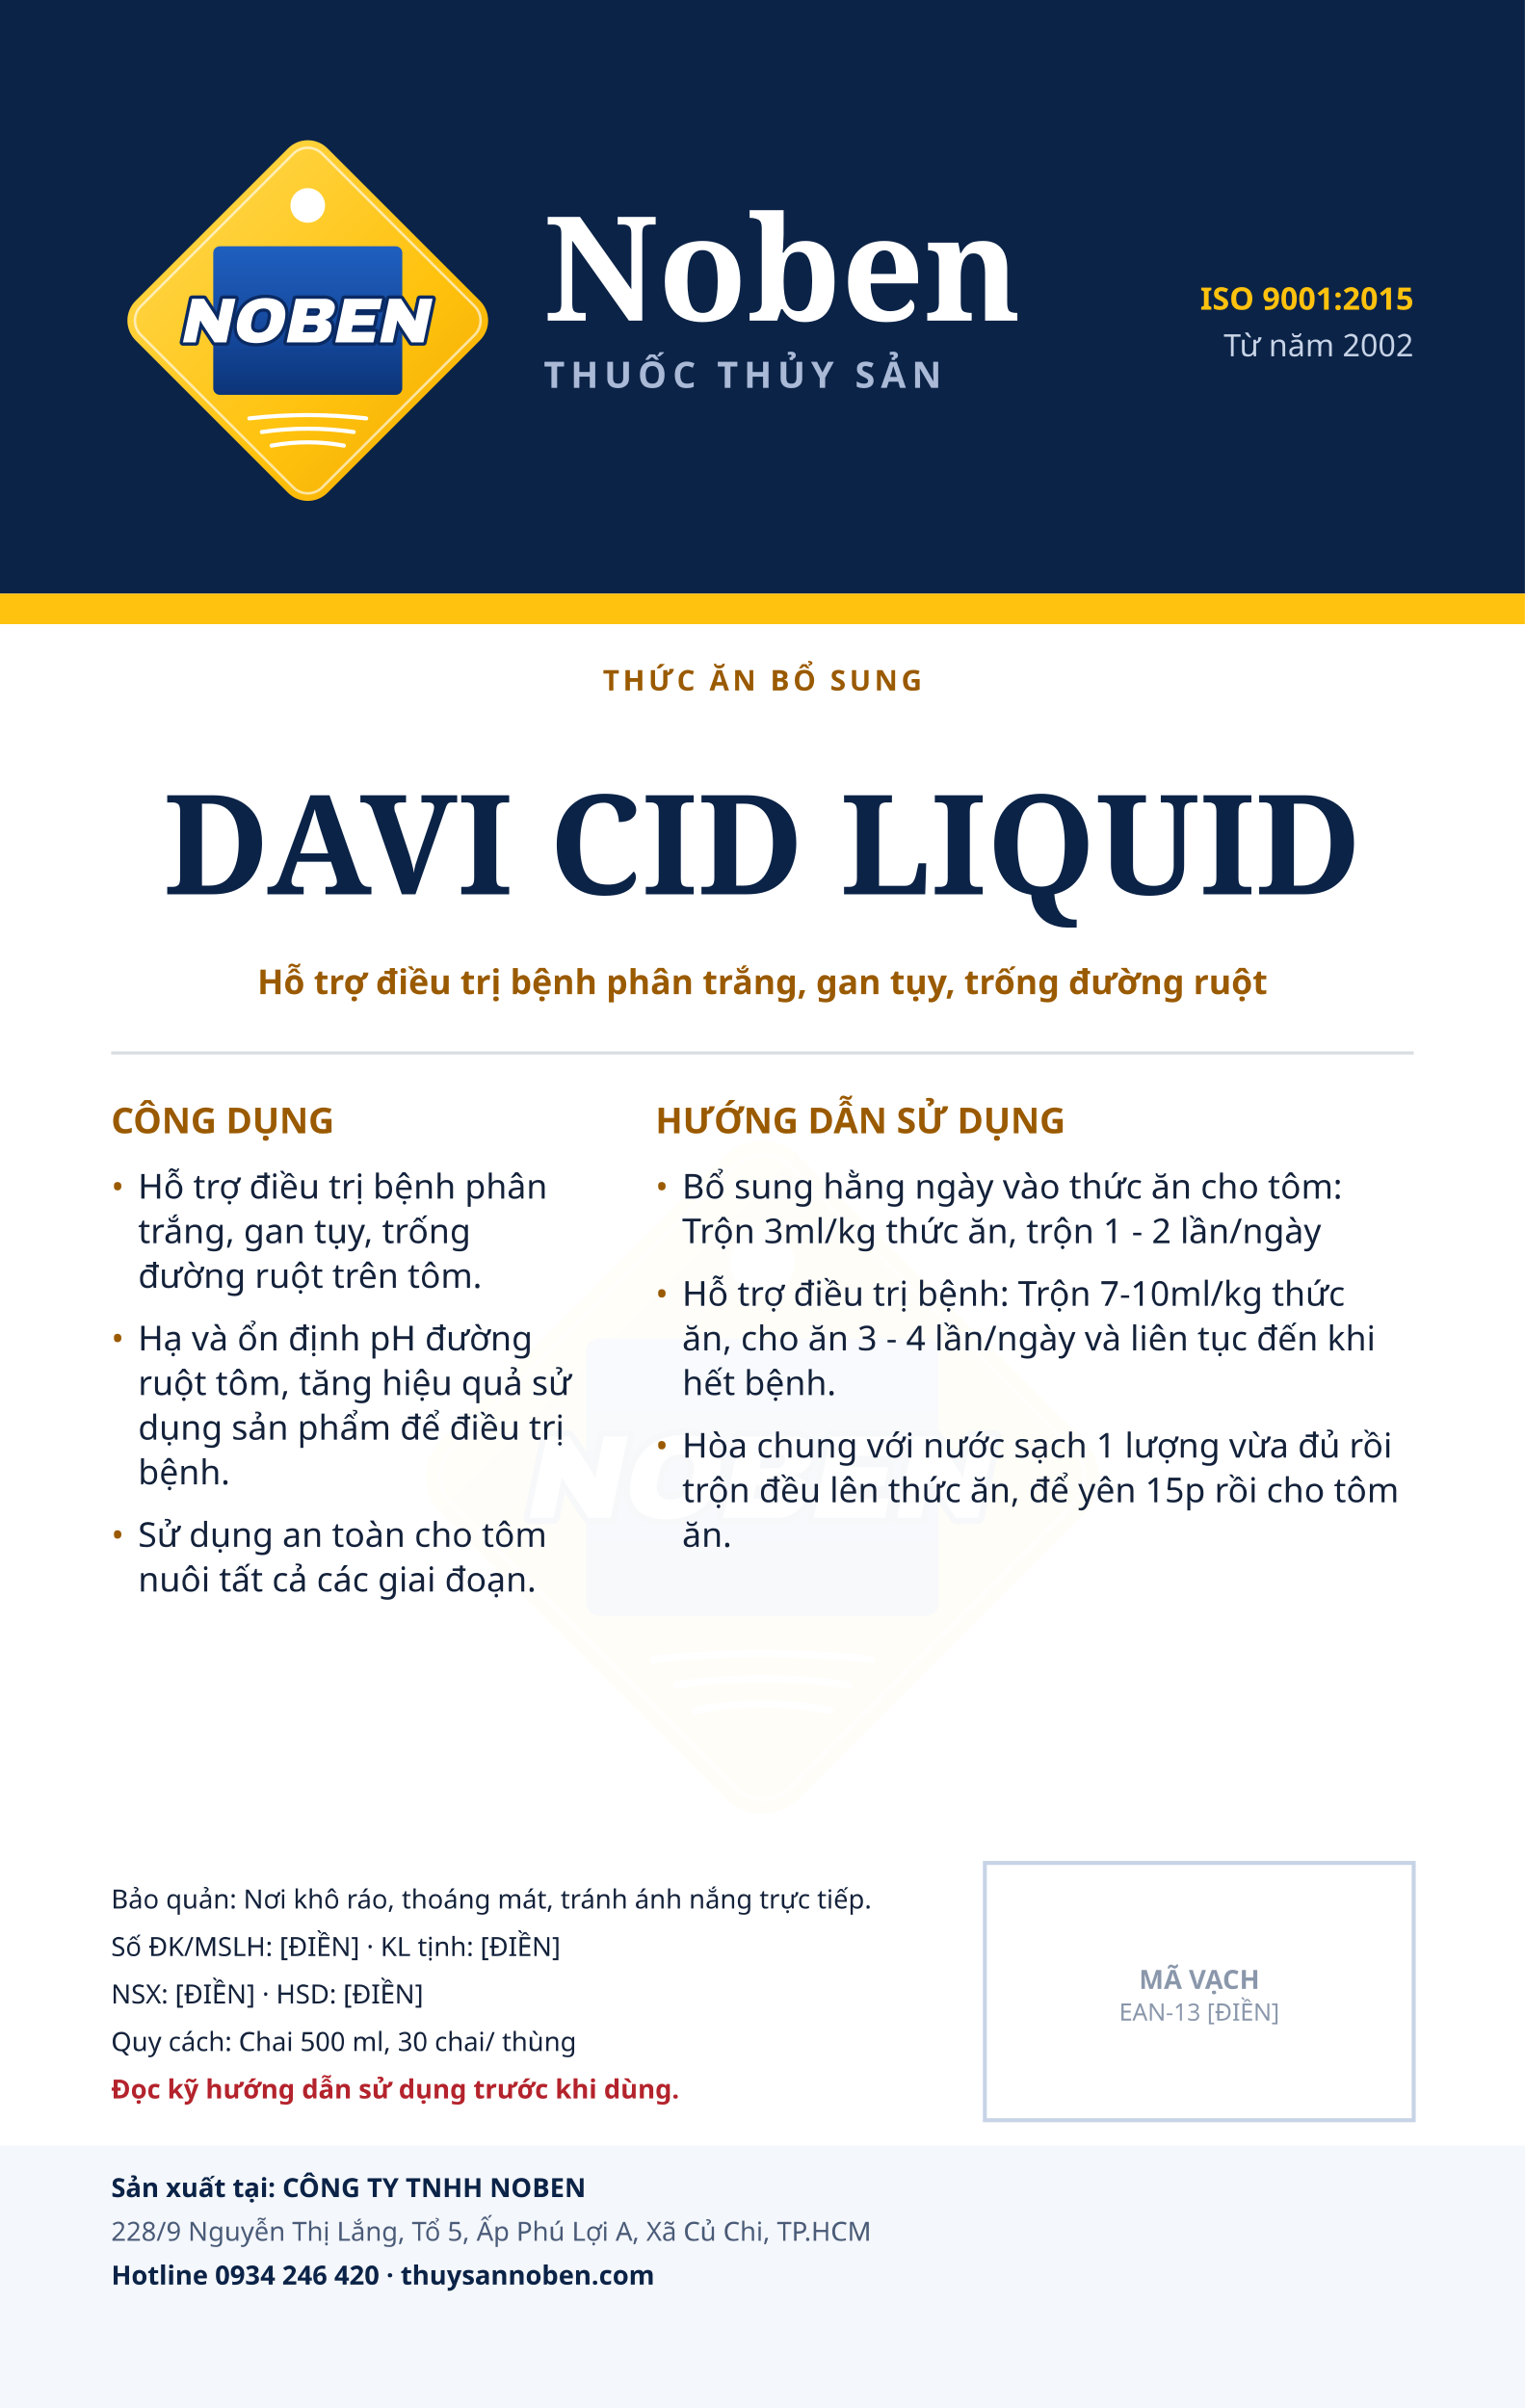
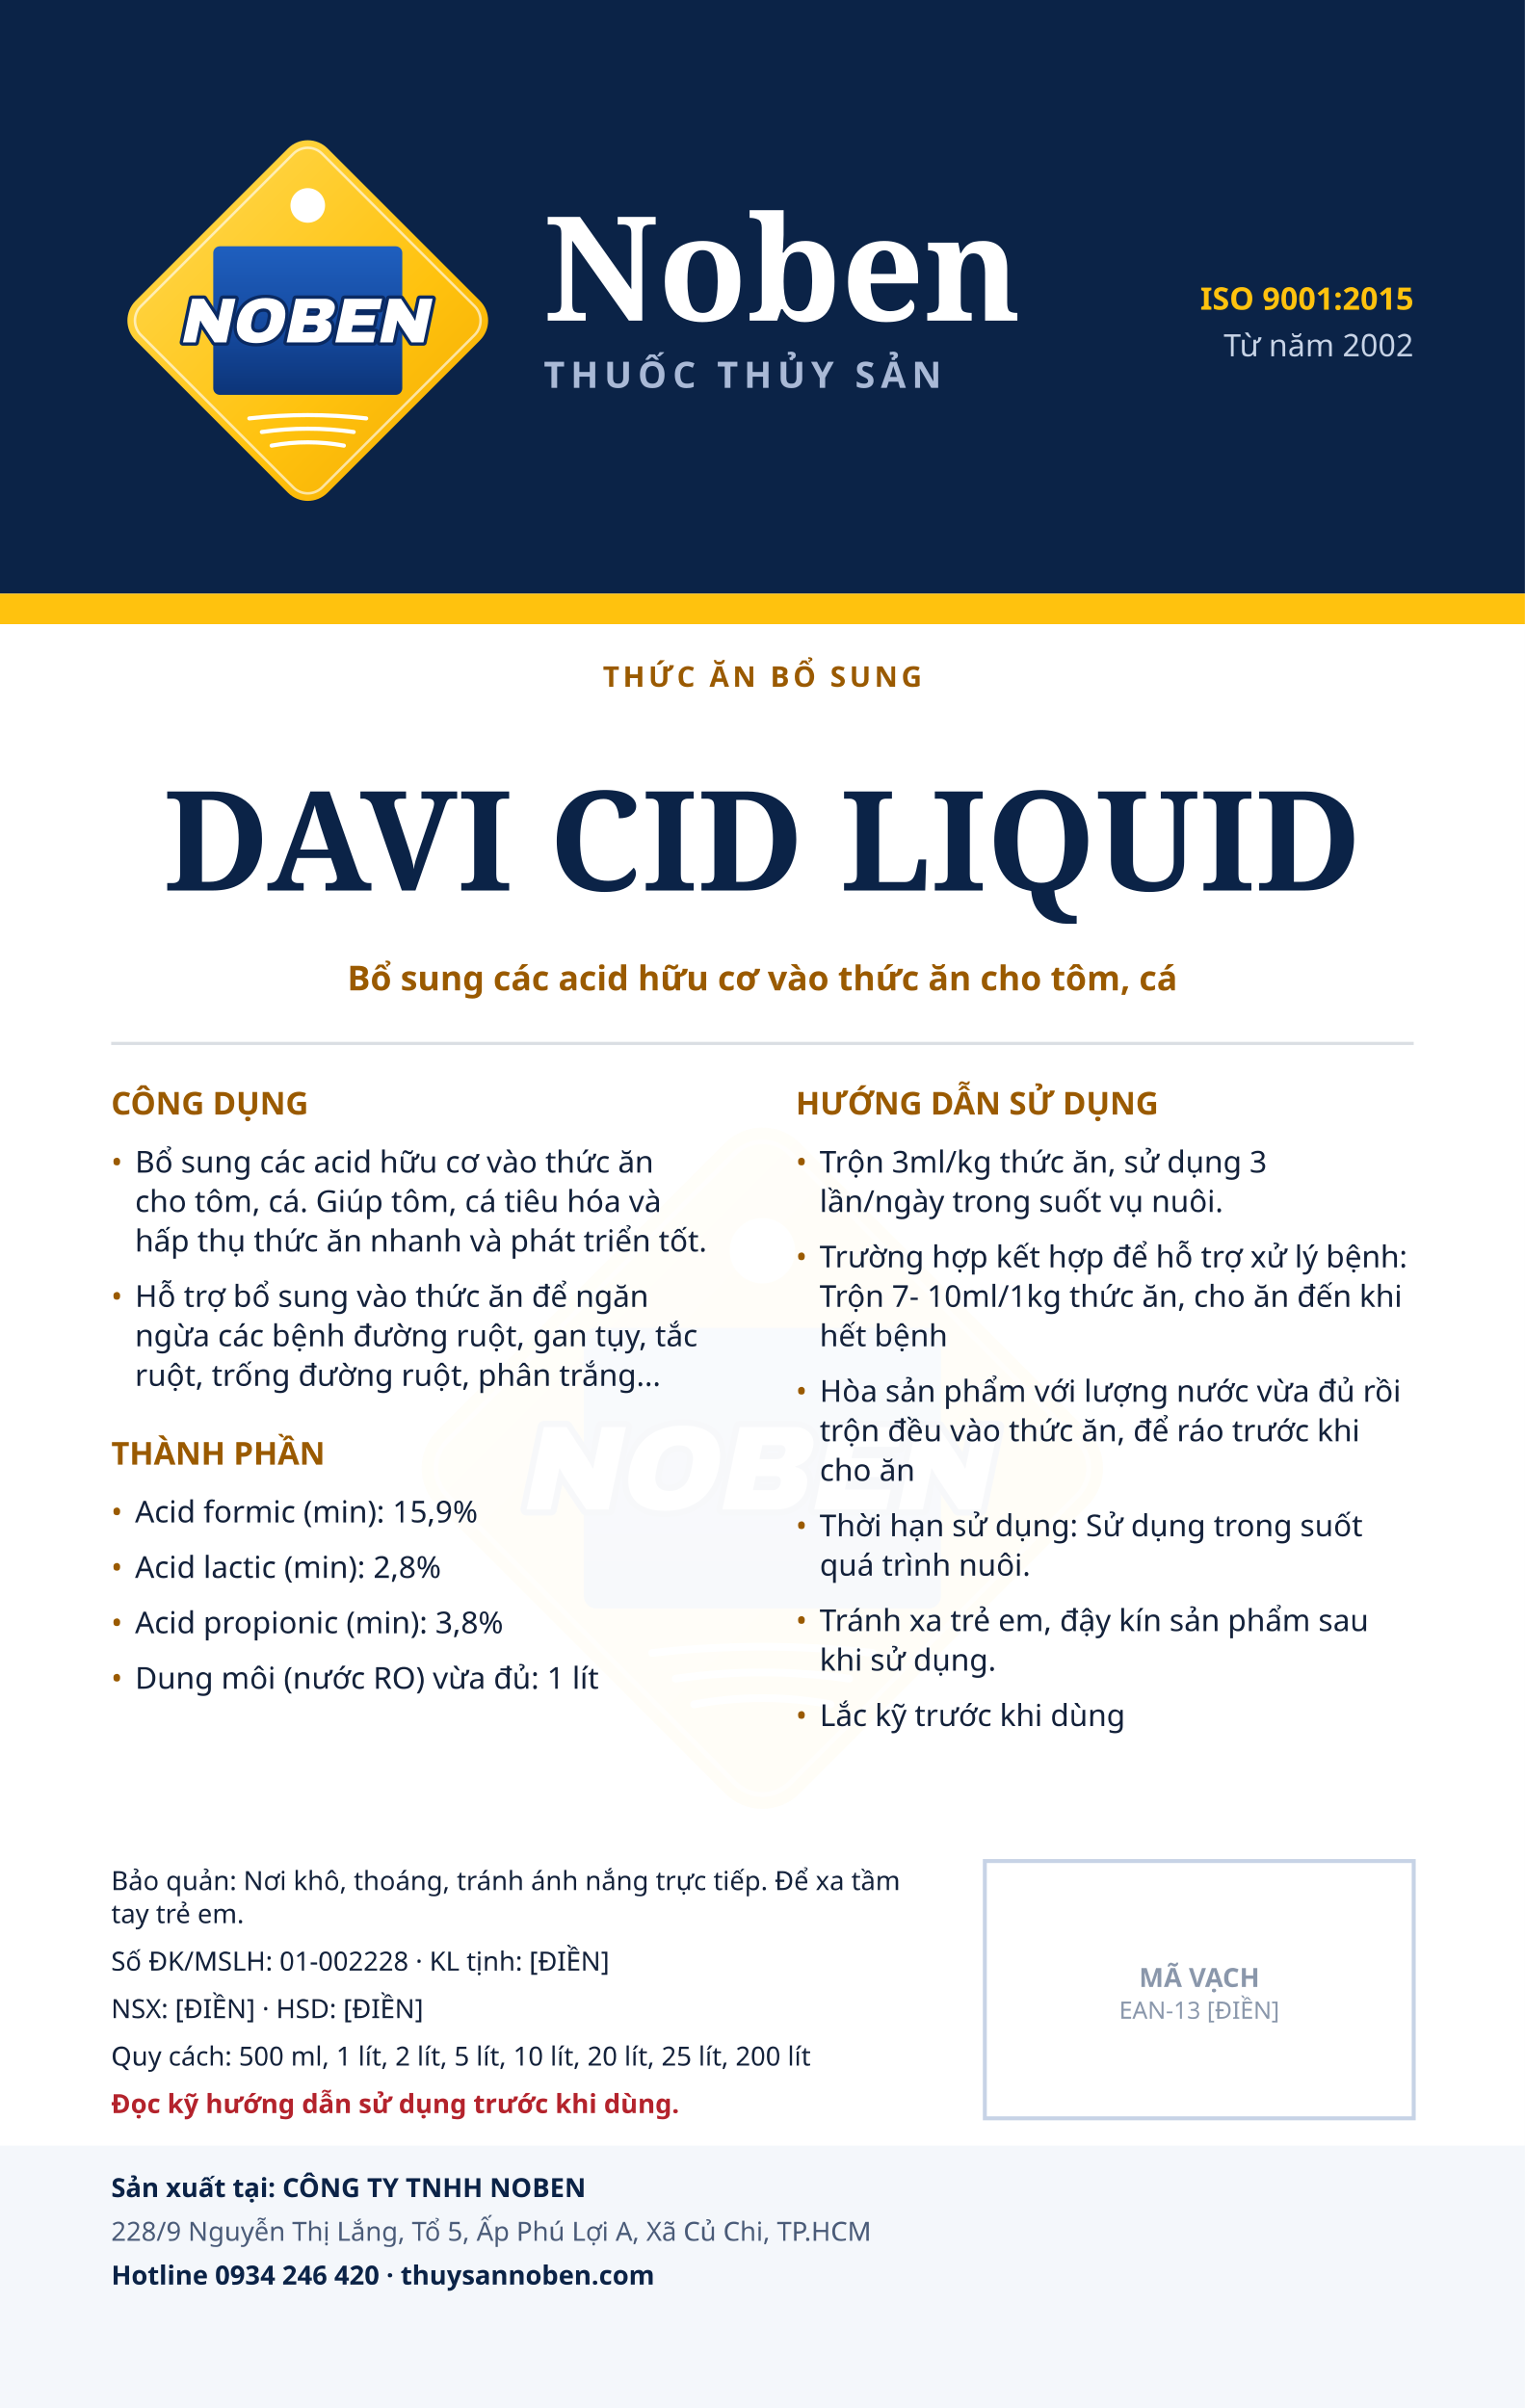
<svg xmlns="http://www.w3.org/2000/svg" xmlns:xlink="http://www.w3.org/1999/xlink" width="96mm" height="151.62mm" viewBox="-3 -3 96 151.62" data-trim="90 145.62" data-tran-le="3" data-an-toan="4">
  <defs>
    <clipPath id="nb-trang-giua">
      <rect x="0" y="36.29" width="90" height="95.81" />
    </clipPath>
  </defs>
  <g id="nen">
    <rect x="-3" y="-3" width="96" height="151.62" fill="#ffffff" />
    <rect x="-3" y="132.1" width="96" height="16.52" fill="#f4f7fb" />
    <g opacity="0.035" clip-path="url(#nb-trang-giua)">
-       <use href="#nb-mark-art" xlink:href="#nb-mark-art" transform="translate(21.92 66.93) scale(0.09015)" />
+       <use href="#nb-mark-art" xlink:href="#nb-mark-art" transform="translate(21.62 66.07) scale(0.09131)" />
    </g>
  </g>
  <g id="dai-thuong-hieu" data-khung="31.23 0 54.77 34.38">
    <rect x="-3" y="-3" width="96" height="37.38" fill="#0b2347" />
    <rect x="-3" y="34.38" width="96" height="1.92" fill="#ffc20e" />
    <text font-family="'Playfair Display ExtraBold', 'Playfair Display', serif" font-weight="800" font-size="9.14" fill="#ffffff" x="31.23" y="17.19">Noben</text>
    <text font-family="'Be Vietnam Pro SemiBold', 'Be Vietnam Pro', sans-serif" font-weight="600" font-size="2.29" fill="#a9b9d6" letter-spacing="0.37" x="31.23" y="21.42">THUỐC THỦY SẢN</text>
    <text font-family="'Be Vietnam Pro SemiBold', 'Be Vietnam Pro', sans-serif" font-weight="600" font-size="1.96" fill="#ffc20e" text-anchor="end" x="86" y="16.5">ISO 9001:2015</text>
    <text font-family="'Be Vietnam Pro', sans-serif" font-weight="400" font-size="1.96" fill="#c7d3e6" text-anchor="end" x="86" y="19.44">Từ năm 2002</text>
  </g>
  <g id="logo">
    <g transform="translate(4 4.81) scale(0.04834)">
      <g id="nb-mark-art">
        <defs>
          <linearGradient id="nb-g" x1="0" y1="0" x2="1" y2="1">
            <stop offset="0" stop-color="#ffdb57" />
            <stop offset=".618" stop-color="#ffc20e" />
            <stop offset="1" stop-color="#f2a900" />
          </linearGradient>
          <linearGradient id="nb-b" x1="0" y1="0" x2="0" y2="1">
            <stop offset="0" stop-color="#1f5fbf" />
            <stop offset=".618" stop-color="#14479a" />
            <stop offset="1" stop-color="#0c3478" />
          </linearGradient>
        </defs>
        <path d="M281.79 31.79 L480.21 230.21 A36.47 36.47 0 0 1 480.21 281.79 L281.79 480.21 A36.47 36.47 0 0 1 230.21 480.21 L31.79 281.79 A36.47 36.47 0 0 1 31.79 230.21 L230.21 31.79 A36.47 36.47 0 0 1 281.79 31.79 Z" fill="url(#nb-g)" />
        <path d="M274.83 38.76 L473.24 237.17 A26.62 26.62 0 0 1 473.24 274.83 L274.83 473.24 A26.62 26.62 0 0 1 237.17 473.24 L38.76 274.83 A26.62 26.62 0 0 1 38.76 237.17 L237.17 38.76 A26.62 26.62 0 0 1 274.83 38.76 Z" fill="none" stroke="#ffffff" stroke-opacity=".618" stroke-width="3.29" />
        <path d="M141.52 159.23 H370.48 A8.61 8.61 0 0 1 379.09 167.84 V344.16 A8.61 8.61 0 0 1 370.48 352.77 H141.52 A8.61 8.61 0 0 1 132.91 344.16 V167.84 A8.61 8.61 0 0 1 141.52 159.23 Z" fill="url(#nb-b)" />
        <circle cx="256" cy="106.02" r="22.54" fill="#ffffff" />
        <g transform="translate(93.46 284.39) scale(0.89704)">
          <g fill="none" stroke="#0a2a63" stroke-width="9.6" stroke-linejoin="round">
            <path transform="translate(-6.81 0)" d="M6.808 0.0 20.1 -63.296H37.396L52.312 -40.572Q52.947 -39.652 53.96 -37.904Q54.973 -36.156 56.022 -34.362Q57.071 -32.568 57.575 -31.464L58.074 -31.648Q58.523 -34.224 59.054 -36.754Q59.586 -39.284 59.856 -40.572L64.628 -63.296H83.12L69.828 0.0H52.624L35.765 -25.3Q34.587 -27.14 33.802 -28.658Q33.017 -30.176 32.295 -31.556L31.796 -31.372Q31.521 -29.624 31.154 -27.876Q30.787 -26.128 30.613 -25.3L25.3 0.0Z " />
            <path transform="translate(-7.2 0)" d="M113.676 1.104Q102.912 1.104 96.049 -2.576Q89.186 -6.256 86.674 -13.57Q84.162 -20.884 86.422 -31.648Q88.702 -42.504 94.276 -49.772Q99.85 -57.04 108.259 -60.72Q116.668 -64.4 127.432 -64.4Q138.288 -64.4 145.151 -60.72Q152.014 -57.04 154.536 -49.772Q157.058 -42.504 154.778 -31.648Q152.518 -20.884 146.934 -13.57Q141.35 -6.256 132.941 -2.576Q124.532 1.104 113.676 1.104ZM116.864 -14.076Q120.176 -14.076 122.928 -15.134Q125.68 -16.192 127.788 -18.124Q129.896 -20.056 131.294 -22.77Q132.692 -25.484 133.368 -28.704L134.604 -34.592Q135.281 -37.812 135.022 -40.526Q134.764 -43.24 133.468 -45.172Q132.172 -47.104 129.864 -48.162Q127.556 -49.22 124.244 -49.22Q120.932 -49.22 118.18 -48.162Q115.428 -47.104 113.366 -45.172Q111.304 -43.24 109.906 -40.526Q108.509 -37.812 107.832 -34.592L106.596 -28.704Q105.92 -25.484 106.178 -22.77Q106.436 -20.056 107.686 -18.124Q108.936 -16.192 111.244 -15.134Q113.552 -14.076 116.864 -14.076Z " />
            <path transform="translate(-7.59 0)" d="M158.08 0.0 171.372 -63.296H213.508Q218.292 -63.296 221.833 -61.318Q225.373 -59.34 227.031 -55.844Q228.689 -52.348 227.723 -47.748Q226.757 -43.148 224.667 -40.204Q222.577 -37.26 219.827 -35.558Q217.078 -33.856 214.052 -33.028L213.975 -32.66Q217.132 -31.924 219.469 -30.13Q221.807 -28.336 222.786 -25.116Q223.766 -21.896 222.704 -16.836Q221.641 -11.776 218.365 -8.004Q215.089 -4.232 210.504 -2.116Q205.92 0.0 200.768 0.0ZM181.503 -14.72H196.959Q199.075 -14.72 200.672 -16.192Q202.269 -17.664 202.888 -20.608Q203.177 -21.988 202.821 -23.138Q202.464 -24.288 201.542 -24.932Q200.619 -25.576 199.239 -25.576H183.783ZM186.526 -38.64H200.51Q201.982 -38.64 203.139 -39.33Q204.296 -40.02 205.165 -41.308Q206.033 -42.596 206.439 -44.528Q206.864 -46.552 205.783 -47.978Q204.703 -49.404 202.771 -49.404H188.787Z " />
            <path transform="translate(-7.8 0)" d="M228.932 0.0 242.224 -63.296H296.964L293.776 -48.116H259.368L257.533 -39.376H286.973L283.92 -24.84H254.48L252.452 -15.18H287.504L284.316 0.0Z " />
            <path transform="translate(-8 0)" d="M294.08 0.0 307.372 -63.296H324.668L339.584 -40.572Q340.219 -39.652 341.232 -37.904Q342.245 -36.156 343.294 -34.362Q344.343 -32.568 344.847 -31.464L345.346 -31.648Q345.795 -34.224 346.326 -36.754Q346.858 -39.284 347.128 -40.572L351.9 -63.296H370.392L357.1 0.0H339.896L323.037 -25.3Q321.859 -27.14 321.074 -28.658Q320.289 -30.176 319.567 -31.556L319.068 -31.372Q318.793 -29.624 318.426 -27.876Q318.059 -26.128 317.885 -25.3L312.572 0.0Z" />
          </g>
          <g fill="#ffffff">
            <path transform="translate(-6.81 0)" d="M6.808 0.0 20.1 -63.296H37.396L52.312 -40.572Q52.947 -39.652 53.96 -37.904Q54.973 -36.156 56.022 -34.362Q57.071 -32.568 57.575 -31.464L58.074 -31.648Q58.523 -34.224 59.054 -36.754Q59.586 -39.284 59.856 -40.572L64.628 -63.296H83.12L69.828 0.0H52.624L35.765 -25.3Q34.587 -27.14 33.802 -28.658Q33.017 -30.176 32.295 -31.556L31.796 -31.372Q31.521 -29.624 31.154 -27.876Q30.787 -26.128 30.613 -25.3L25.3 0.0Z " />
            <path transform="translate(-7.2 0)" d="M113.676 1.104Q102.912 1.104 96.049 -2.576Q89.186 -6.256 86.674 -13.57Q84.162 -20.884 86.422 -31.648Q88.702 -42.504 94.276 -49.772Q99.85 -57.04 108.259 -60.72Q116.668 -64.4 127.432 -64.4Q138.288 -64.4 145.151 -60.72Q152.014 -57.04 154.536 -49.772Q157.058 -42.504 154.778 -31.648Q152.518 -20.884 146.934 -13.57Q141.35 -6.256 132.941 -2.576Q124.532 1.104 113.676 1.104ZM116.864 -14.076Q120.176 -14.076 122.928 -15.134Q125.68 -16.192 127.788 -18.124Q129.896 -20.056 131.294 -22.77Q132.692 -25.484 133.368 -28.704L134.604 -34.592Q135.281 -37.812 135.022 -40.526Q134.764 -43.24 133.468 -45.172Q132.172 -47.104 129.864 -48.162Q127.556 -49.22 124.244 -49.22Q120.932 -49.22 118.18 -48.162Q115.428 -47.104 113.366 -45.172Q111.304 -43.24 109.906 -40.526Q108.509 -37.812 107.832 -34.592L106.596 -28.704Q105.92 -25.484 106.178 -22.77Q106.436 -20.056 107.686 -18.124Q108.936 -16.192 111.244 -15.134Q113.552 -14.076 116.864 -14.076Z " />
            <path transform="translate(-7.59 0)" d="M158.08 0.0 171.372 -63.296H213.508Q218.292 -63.296 221.833 -61.318Q225.373 -59.34 227.031 -55.844Q228.689 -52.348 227.723 -47.748Q226.757 -43.148 224.667 -40.204Q222.577 -37.26 219.827 -35.558Q217.078 -33.856 214.052 -33.028L213.975 -32.66Q217.132 -31.924 219.469 -30.13Q221.807 -28.336 222.786 -25.116Q223.766 -21.896 222.704 -16.836Q221.641 -11.776 218.365 -8.004Q215.089 -4.232 210.504 -2.116Q205.92 0.0 200.768 0.0ZM181.503 -14.72H196.959Q199.075 -14.72 200.672 -16.192Q202.269 -17.664 202.888 -20.608Q203.177 -21.988 202.821 -23.138Q202.464 -24.288 201.542 -24.932Q200.619 -25.576 199.239 -25.576H183.783ZM186.526 -38.64H200.51Q201.982 -38.64 203.139 -39.33Q204.296 -40.02 205.165 -41.308Q206.033 -42.596 206.439 -44.528Q206.864 -46.552 205.783 -47.978Q204.703 -49.404 202.771 -49.404H188.787Z " />
            <path transform="translate(-7.8 0)" d="M228.932 0.0 242.224 -63.296H296.964L293.776 -48.116H259.368L257.533 -39.376H286.973L283.92 -24.84H254.48L252.452 -15.18H287.504L284.316 0.0Z " />
            <path transform="translate(-8 0)" d="M294.08 0.0 307.372 -63.296H324.668L339.584 -40.572Q340.219 -39.652 341.232 -37.904Q342.245 -36.156 343.294 -34.362Q344.343 -32.568 344.847 -31.464L345.346 -31.648Q345.795 -34.224 346.326 -36.754Q346.858 -39.284 347.128 -40.572L351.9 -63.296H370.392L357.1 0.0H339.896L323.037 -25.3Q321.859 -27.14 321.074 -28.658Q320.289 -30.176 319.567 -31.556L319.068 -31.372Q318.793 -29.624 318.426 -27.876Q318.059 -26.128 317.885 -25.3L312.572 0.0Z" />
          </g>
        </g>
        <path d="M179.92 383.41 Q256 374.8 332.08 383.41 M196.19 401.13 Q256 392.52 315.81 401.13 M208.98 418.85 Q256 410.24 303.02 418.85" fill="none" stroke="#ffffff" stroke-width="5.32" stroke-linecap="round" />
      </g>
    </g>
  </g>
-   <g id="ten-san-pham" data-khung="4 36.29 82 29.42">
+   <g id="ten-san-pham" data-khung="4 36.29 82 28.55">
    <text font-family="'Be Vietnam Pro SemiBold', 'Be Vietnam Pro', sans-serif" font-weight="600" font-size="1.8" fill="#9a5a00" text-anchor="middle" letter-spacing="0.22">
-       <tspan x="45" y="40.48">THỨC ĂN BỔ SUNG</tspan>
+       <tspan x="45" y="40.24">THỨC ĂN BỔ SUNG</tspan>
    </text>
    <text font-family="'Playfair Display ExtraBold', 'Playfair Display', serif" font-weight="800" font-size="8.74" fill="#0b2347" text-anchor="middle">
-       <tspan x="45" y="53.31">DAVI CID LIQUID</tspan>
+       <tspan x="45" y="53.07">DAVI CID LIQUID</tspan>
    </text>
    <text font-family="'Be Vietnam Pro SemiBold', 'Be Vietnam Pro', sans-serif" font-weight="600" font-size="2.16" fill="#9a5a00" text-anchor="middle">
-       <tspan x="45" y="59.6">Hỗ trợ điều trị bệnh phân trắng, gan tụy, trống đường ruột</tspan>
+       <tspan x="45" y="59.36">Bổ sung các acid hữu cơ vào thức ăn cho tôm, cá</tspan>
    </text>
  </g>
-   <g id="cong-dung" data-khung="4 65.72 29.51 32.07">
-     <line x1="4" y1="63.3" x2="86" y2="63.3" stroke="#0b2347" stroke-opacity="0.15" stroke-width="0.2" />
-     <text font-family="'Be Vietnam Pro SemiBold', 'Be Vietnam Pro', sans-serif" font-weight="600" font-size="2.25" fill="#9a5a00">
-       <tspan x="4" y="68.36">CÔNG DỤNG</tspan>
+   <g id="cong-dung" data-khung="4 64.84 38.9 19.93">
+     <line x1="4" y1="62.7" x2="86" y2="62.7" stroke="#0b2347" stroke-opacity="0.15" stroke-width="0.2" />
+     <text font-family="'Be Vietnam Pro SemiBold', 'Be Vietnam Pro', sans-serif" font-weight="600" font-size="1.99" fill="#9a5a00">
+       <tspan x="4" y="67.18">CÔNG DỤNG</tspan>
    </text>
-     <text font-family="'Be Vietnam Pro', sans-serif" font-weight="400" font-size="2.16" fill="#9a5a00" x="4" y="72.47">•</text>
-     <text font-family="'Be Vietnam Pro', sans-serif" font-weight="400" font-size="2.16" fill="#13213a">
-       <tspan x="5.69" y="72.47">Hỗ trợ điều trị bệnh phân</tspan>
-       <tspan x="5.69" y="75.28">trắng, gan tụy, trống</tspan>
-       <tspan x="5.69" y="78.09">đường ruột trên tôm.</tspan>
+     <text font-family="'Be Vietnam Pro', sans-serif" font-weight="400" font-size="1.91" fill="#9a5a00" x="4" y="70.83">•</text>
+     <text font-family="'Be Vietnam Pro', sans-serif" font-weight="400" font-size="1.91" fill="#13213a">
+       <tspan x="5.5" y="70.83">Bổ sung các acid hữu cơ vào thức ăn</tspan>
+       <tspan x="5.5" y="73.31">cho tôm, cá. Giúp tôm, cá tiêu hóa và</tspan>
+       <tspan x="5.5" y="75.8">hấp thụ thức ăn nhanh và phát triển tốt.</tspan>
    </text>
-     <text font-family="'Be Vietnam Pro', sans-serif" font-weight="400" font-size="2.16" fill="#9a5a00" x="4" y="82.03">•</text>
-     <text font-family="'Be Vietnam Pro', sans-serif" font-weight="400" font-size="2.16" fill="#13213a">
-       <tspan x="5.69" y="82.03">Hạ và ổn định pH đường</tspan>
-       <tspan x="5.69" y="84.84">ruột tôm, tăng hiệu quả sử</tspan>
-       <tspan x="5.69" y="87.65">dụng sản phẩm để điều trị</tspan>
-       <tspan x="5.69" y="90.46">bệnh.</tspan>
-     </text>
-     <text font-family="'Be Vietnam Pro', sans-serif" font-weight="400" font-size="2.16" fill="#9a5a00" x="4" y="94.4">•</text>
-     <text font-family="'Be Vietnam Pro', sans-serif" font-weight="400" font-size="2.16" fill="#13213a">
-       <tspan x="5.69" y="94.4">Sử dụng an toàn cho tôm</tspan>
-       <tspan x="5.69" y="97.21">nuôi tất cả các giai đoạn.</tspan>
+     <text font-family="'Be Vietnam Pro', sans-serif" font-weight="400" font-size="1.91" fill="#9a5a00" x="4" y="79.29">•</text>
+     <text font-family="'Be Vietnam Pro', sans-serif" font-weight="400" font-size="1.91" fill="#13213a">
+       <tspan x="5.5" y="79.29">Hỗ trợ bổ sung vào thức ăn để ngăn</tspan>
+       <tspan x="5.5" y="81.77">ngừa các bệnh đường ruột, gan tụy, tắc</tspan>
+       <tspan x="5.5" y="84.26">ruột, trống đường ruột, phân trắng...</tspan>
    </text>
  </g>
-   <g id="huong-dan" data-khung="38.26 65.72 47.74 29.27">
-     <text font-family="'Be Vietnam Pro SemiBold', 'Be Vietnam Pro', sans-serif" font-weight="600" font-size="2.25" fill="#9a5a00">
-       <tspan x="38.26" y="68.36">HƯỚNG DẪN SỬ DỤNG</tspan>
+   <g id="huong-dan" data-khung="47.1 64.84 38.9 41.35">
+     <text font-family="'Be Vietnam Pro SemiBold', 'Be Vietnam Pro', sans-serif" font-weight="600" font-size="1.99" fill="#9a5a00">
+       <tspan x="47.1" y="67.18">HƯỚNG DẪN SỬ DỤNG</tspan>
    </text>
-     <text font-family="'Be Vietnam Pro', sans-serif" font-weight="400" font-size="2.16" fill="#9a5a00" x="38.26" y="72.47">•</text>
-     <text font-family="'Be Vietnam Pro', sans-serif" font-weight="400" font-size="2.16" fill="#13213a">
-       <tspan x="39.95" y="72.47">Bổ sung hằng ngày vào thức ăn cho tôm:</tspan>
-       <tspan x="39.95" y="75.28">Trộn 3ml/kg thức ăn, trộn 1 - 2 lần/ngày</tspan>
+     <text font-family="'Be Vietnam Pro', sans-serif" font-weight="400" font-size="1.91" fill="#9a5a00" x="47.1" y="70.83">•</text>
+     <text font-family="'Be Vietnam Pro', sans-serif" font-weight="400" font-size="1.91" fill="#13213a">
+       <tspan x="48.6" y="70.83">Trộn 3ml/kg thức ăn, sử dụng 3</tspan>
+       <tspan x="48.6" y="73.31">lần/ngày trong suốt vụ nuôi.</tspan>
    </text>
-     <text font-family="'Be Vietnam Pro', sans-serif" font-weight="400" font-size="2.16" fill="#9a5a00" x="38.26" y="79.22">•</text>
-     <text font-family="'Be Vietnam Pro', sans-serif" font-weight="400" font-size="2.16" fill="#13213a">
-       <tspan x="39.95" y="79.22">Hỗ trợ điều trị bệnh: Trộn 7-10ml/kg thức</tspan>
-       <tspan x="39.95" y="82.03">ăn, cho ăn 3 - 4 lần/ngày và liên tục đến khi</tspan>
-       <tspan x="39.95" y="84.84">hết bệnh.</tspan>
+     <text font-family="'Be Vietnam Pro', sans-serif" font-weight="400" font-size="1.91" fill="#9a5a00" x="47.1" y="76.8">•</text>
+     <text font-family="'Be Vietnam Pro', sans-serif" font-weight="400" font-size="1.91" fill="#13213a">
+       <tspan x="48.6" y="76.8">Trường hợp kết hợp để hỗ trợ xử lý bệnh:</tspan>
+       <tspan x="48.6" y="79.29">Trộn 7- 10ml/1kg thức ăn, cho ăn đến khi</tspan>
+       <tspan x="48.6" y="81.77">hết bệnh</tspan>
    </text>
-     <text font-family="'Be Vietnam Pro', sans-serif" font-weight="400" font-size="2.16" fill="#9a5a00" x="38.26" y="88.78">•</text>
-     <text font-family="'Be Vietnam Pro', sans-serif" font-weight="400" font-size="2.16" fill="#13213a">
-       <tspan x="39.95" y="88.78">Hòa chung với nước sạch 1 lượng vừa đủ rồi</tspan>
-       <tspan x="39.95" y="91.59">trộn đều lên thức ăn, để yên 15p rồi cho tôm</tspan>
-       <tspan x="39.95" y="94.4">ăn.</tspan>
+     <text font-family="'Be Vietnam Pro', sans-serif" font-weight="400" font-size="1.91" fill="#9a5a00" x="47.1" y="85.26">•</text>
+     <text font-family="'Be Vietnam Pro', sans-serif" font-weight="400" font-size="1.91" fill="#13213a">
+       <tspan x="48.6" y="85.26">Hòa sản phẩm với lượng nước vừa đủ rồi</tspan>
+       <tspan x="48.6" y="87.75">trộn đều vào thức ăn, để ráo trước khi</tspan>
+       <tspan x="48.6" y="90.24">cho ăn</tspan>
+     </text>
+     <text font-family="'Be Vietnam Pro', sans-serif" font-weight="400" font-size="1.91" fill="#9a5a00" x="47.1" y="93.73">•</text>
+     <text font-family="'Be Vietnam Pro', sans-serif" font-weight="400" font-size="1.91" fill="#13213a">
+       <tspan x="48.6" y="93.73">Thời hạn sử dụng: Sử dụng trong suốt</tspan>
+       <tspan x="48.6" y="96.21">quá trình nuôi.</tspan>
+     </text>
+     <text font-family="'Be Vietnam Pro', sans-serif" font-weight="400" font-size="1.91" fill="#9a5a00" x="47.1" y="99.7">•</text>
+     <text font-family="'Be Vietnam Pro', sans-serif" font-weight="400" font-size="1.91" fill="#13213a">
+       <tspan x="48.6" y="99.7">Tránh xa trẻ em, đậy kín sản phẩm sau</tspan>
+       <tspan x="48.6" y="102.19">khi sử dụng.</tspan>
+     </text>
+     <text font-family="'Be Vietnam Pro', sans-serif" font-weight="400" font-size="1.91" fill="#9a5a00" x="47.1" y="105.68">•</text>
+     <text font-family="'Be Vietnam Pro', sans-serif" font-weight="400" font-size="1.91" fill="#13213a">
+       <tspan x="48.6" y="105.68">Lắc kỹ trước khi dùng</tspan>
    </text>
  </g>
-   <g id="thanh-phan">
- </g>
-   <g id="phap-ly" data-khung="4 114.3 82 27.32">
+   <g id="thanh-phan" data-khung="4 86.88 38.9 16.97">
+     <text font-family="'Be Vietnam Pro SemiBold', 'Be Vietnam Pro', sans-serif" font-weight="600" font-size="1.99" fill="#9a5a00">
+       <tspan x="4" y="89.22">THÀNH PHẦN</tspan>
+     </text>
+     <text font-family="'Be Vietnam Pro', sans-serif" font-weight="400" font-size="1.91" fill="#9a5a00" x="4" y="92.86">•</text>
+     <text font-family="'Be Vietnam Pro', sans-serif" font-weight="400" font-size="1.91" fill="#13213a">
+       <tspan x="5.5" y="92.86">Acid formic (min): 15,9%</tspan>
+     </text>
+     <text font-family="'Be Vietnam Pro', sans-serif" font-weight="400" font-size="1.91" fill="#9a5a00" x="4" y="96.35">•</text>
+     <text font-family="'Be Vietnam Pro', sans-serif" font-weight="400" font-size="1.91" fill="#13213a">
+       <tspan x="5.5" y="96.35">Acid lactic (min): 2,8%</tspan>
+     </text>
+     <text font-family="'Be Vietnam Pro', sans-serif" font-weight="400" font-size="1.91" fill="#9a5a00" x="4" y="99.84">•</text>
+     <text font-family="'Be Vietnam Pro', sans-serif" font-weight="400" font-size="1.91" fill="#13213a">
+       <tspan x="5.5" y="99.84">Acid propionic (min): 3,8%</tspan>
+     </text>
+     <text font-family="'Be Vietnam Pro', sans-serif" font-weight="400" font-size="1.91" fill="#9a5a00" x="4" y="103.33">•</text>
+     <text font-family="'Be Vietnam Pro', sans-serif" font-weight="400" font-size="1.91" fill="#13213a">
+       <tspan x="5.5" y="103.33">Dung môi (nước RO) vừa đủ: 1 lít</tspan>
+     </text>
+   </g>
+   <g id="phap-ly" data-khung="4 114.06 82 27.56">
    <text font-family="'Be Vietnam Pro', sans-serif" font-weight="400" font-size="1.66" fill="#13213a">
-       <tspan x="4" y="117.17">Bảo quản: Nơi khô ráo, thoáng mát, tránh ánh nắng trực tiếp.</tspan>
+       <tspan x="4" y="116.01">Bảo quản: Nơi khô, thoáng, tránh ánh nắng trực tiếp. Để xa tầm</tspan>
+       <tspan x="4" y="118.09">tay trẻ em.</tspan>
    </text>
    <text font-family="'Be Vietnam Pro', sans-serif" font-weight="400" font-size="1.66" fill="#13213a">
-       <tspan x="4" y="120.16">Số ĐK/MSLH: [ĐIỀN] · KL tịnh: [ĐIỀN]</tspan>
+       <tspan x="4" y="121.08">Số ĐK/MSLH: 01-002228 · KL tịnh: [ĐIỀN]</tspan>
    </text>
    <text font-family="'Be Vietnam Pro', sans-serif" font-weight="400" font-size="1.66" fill="#13213a">
-       <tspan x="4" y="123.15">NSX: [ĐIỀN] · HSD: [ĐIỀN]</tspan>
+       <tspan x="4" y="124.07">NSX: [ĐIỀN] · HSD: [ĐIỀN]</tspan>
    </text>
    <text font-family="'Be Vietnam Pro', sans-serif" font-weight="400" font-size="1.66" fill="#13213a">
-       <tspan x="4" y="126.14">Quy cách: Chai 500 ml, 30 chai/ thùng</tspan>
+       <tspan x="4" y="127.06">Quy cách: 500 ml, 1 lít, 2 lít, 5 lít, 10 lít, 20 lít, 25 lít, 200 lít</tspan>
    </text>
    <text font-family="'Be Vietnam Pro SemiBold', 'Be Vietnam Pro', sans-serif" font-weight="600" font-size="1.66" fill="#b4232c">
-       <tspan x="4" y="129.13">Đọc kỹ hướng dẫn sử dụng trước khi dùng.</tspan>
+       <tspan x="4" y="130.05">Đọc kỹ hướng dẫn sử dụng trước khi dùng.</tspan>
    </text>
    <text font-family="'Be Vietnam Pro SemiBold', 'Be Vietnam Pro', sans-serif" font-weight="600" font-size="1.66" fill="#0b2347">
      <tspan x="4" y="135.34">Sản xuất tại: CÔNG TY TNHH NOBEN</tspan>
    </text>
    <text font-family="'Be Vietnam Pro', sans-serif" font-weight="400" font-size="1.66" fill="#4a5b78">
      <tspan x="4" y="138.09">228/9 Nguyễn Thị Lắng, Tổ 5, Ấp Phú Lợi A, Xã Củ Chi, TP.HCM</tspan>
    </text>
    <text font-family="'Be Vietnam Pro SemiBold', 'Be Vietnam Pro', sans-serif" font-weight="600" font-size="1.66" fill="#0b2347">
      <tspan x="4" y="140.85">Hotline 0934 246 420 · thuysannoben.com</tspan>
    </text>
  </g>
-   <g id="ma-vach" data-khung="59 114.3 27 16.2">
-     <rect x="59" y="114.3" width="27" height="16.2" fill="#ffffff" stroke="#c7d3e6" stroke-width="0.25" />
-     <text font-family="'Be Vietnam Pro SemiBold', 'Be Vietnam Pro', sans-serif" font-weight="600" font-size="1.66" fill="#8a97ab" text-anchor="middle" x="72.5" y="122.23">MÃ VẠCH</text>
-     <text font-family="'Be Vietnam Pro', sans-serif" font-weight="400" font-size="1.5" fill="#8a97ab" text-anchor="middle" x="72.5" y="124.23">EAN-13 [ĐIỀN]</text>
+   <g id="ma-vach" data-khung="59 114.18 27 16.2">
+     <rect x="59" y="114.18" width="27" height="16.2" fill="#ffffff" stroke="#c7d3e6" stroke-width="0.25" />
+     <text font-family="'Be Vietnam Pro SemiBold', 'Be Vietnam Pro', sans-serif" font-weight="600" font-size="1.66" fill="#8a97ab" text-anchor="middle" x="72.5" y="122.11">MÃ VẠCH</text>
+     <text font-family="'Be Vietnam Pro', sans-serif" font-weight="400" font-size="1.5" fill="#8a97ab" text-anchor="middle" x="72.5" y="124.11">EAN-13 [ĐIỀN]</text>
  </g>
  <g id="vung-an-toan" display="none">
    <rect x="-3" y="-3" width="96" height="151.62" fill="none" stroke="#e6007e" stroke-width="0.2" />
    <rect x="0" y="0" width="90" height="145.62" fill="none" stroke="#00a0e9" stroke-width="0.25" />
    <rect x="4" y="4" width="82" height="137.62" fill="none" stroke="#2fb34a" stroke-width="0.2" stroke-dasharray="1 1" />
    <line x1="0" y1="90" x2="90" y2="90" stroke="#ffc20e" stroke-width="0.2" stroke-dasharray="2 1" />
  </g>
</svg>
